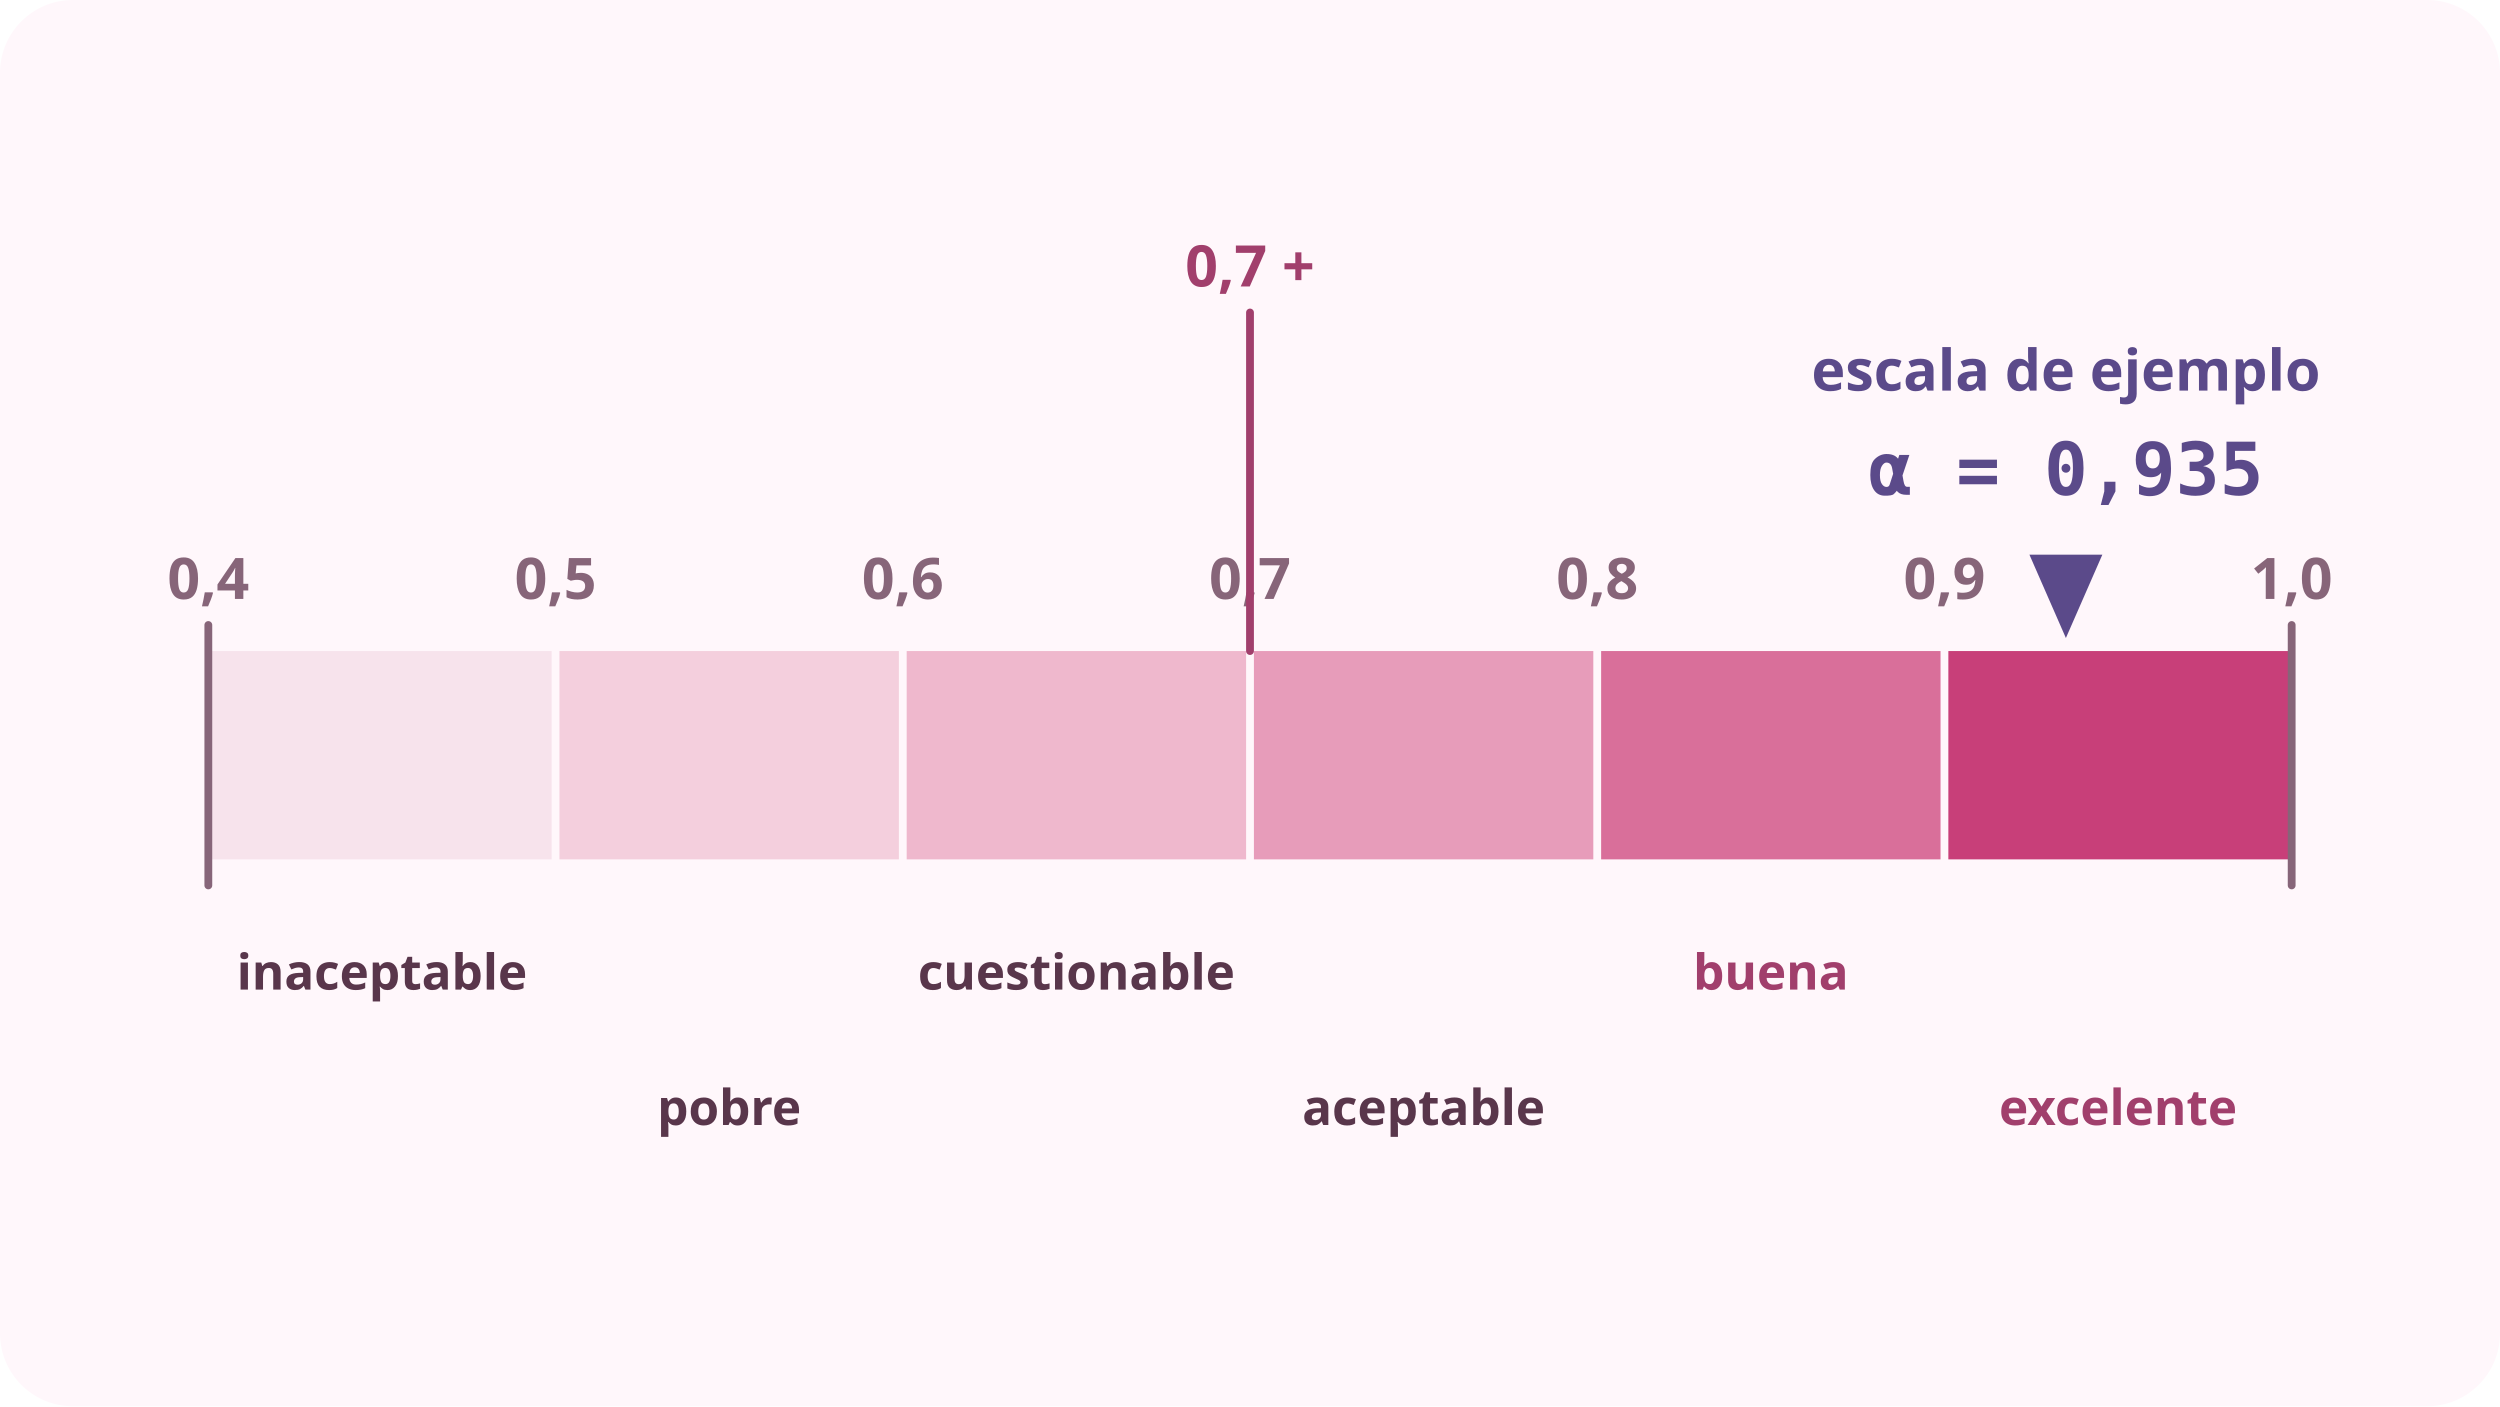
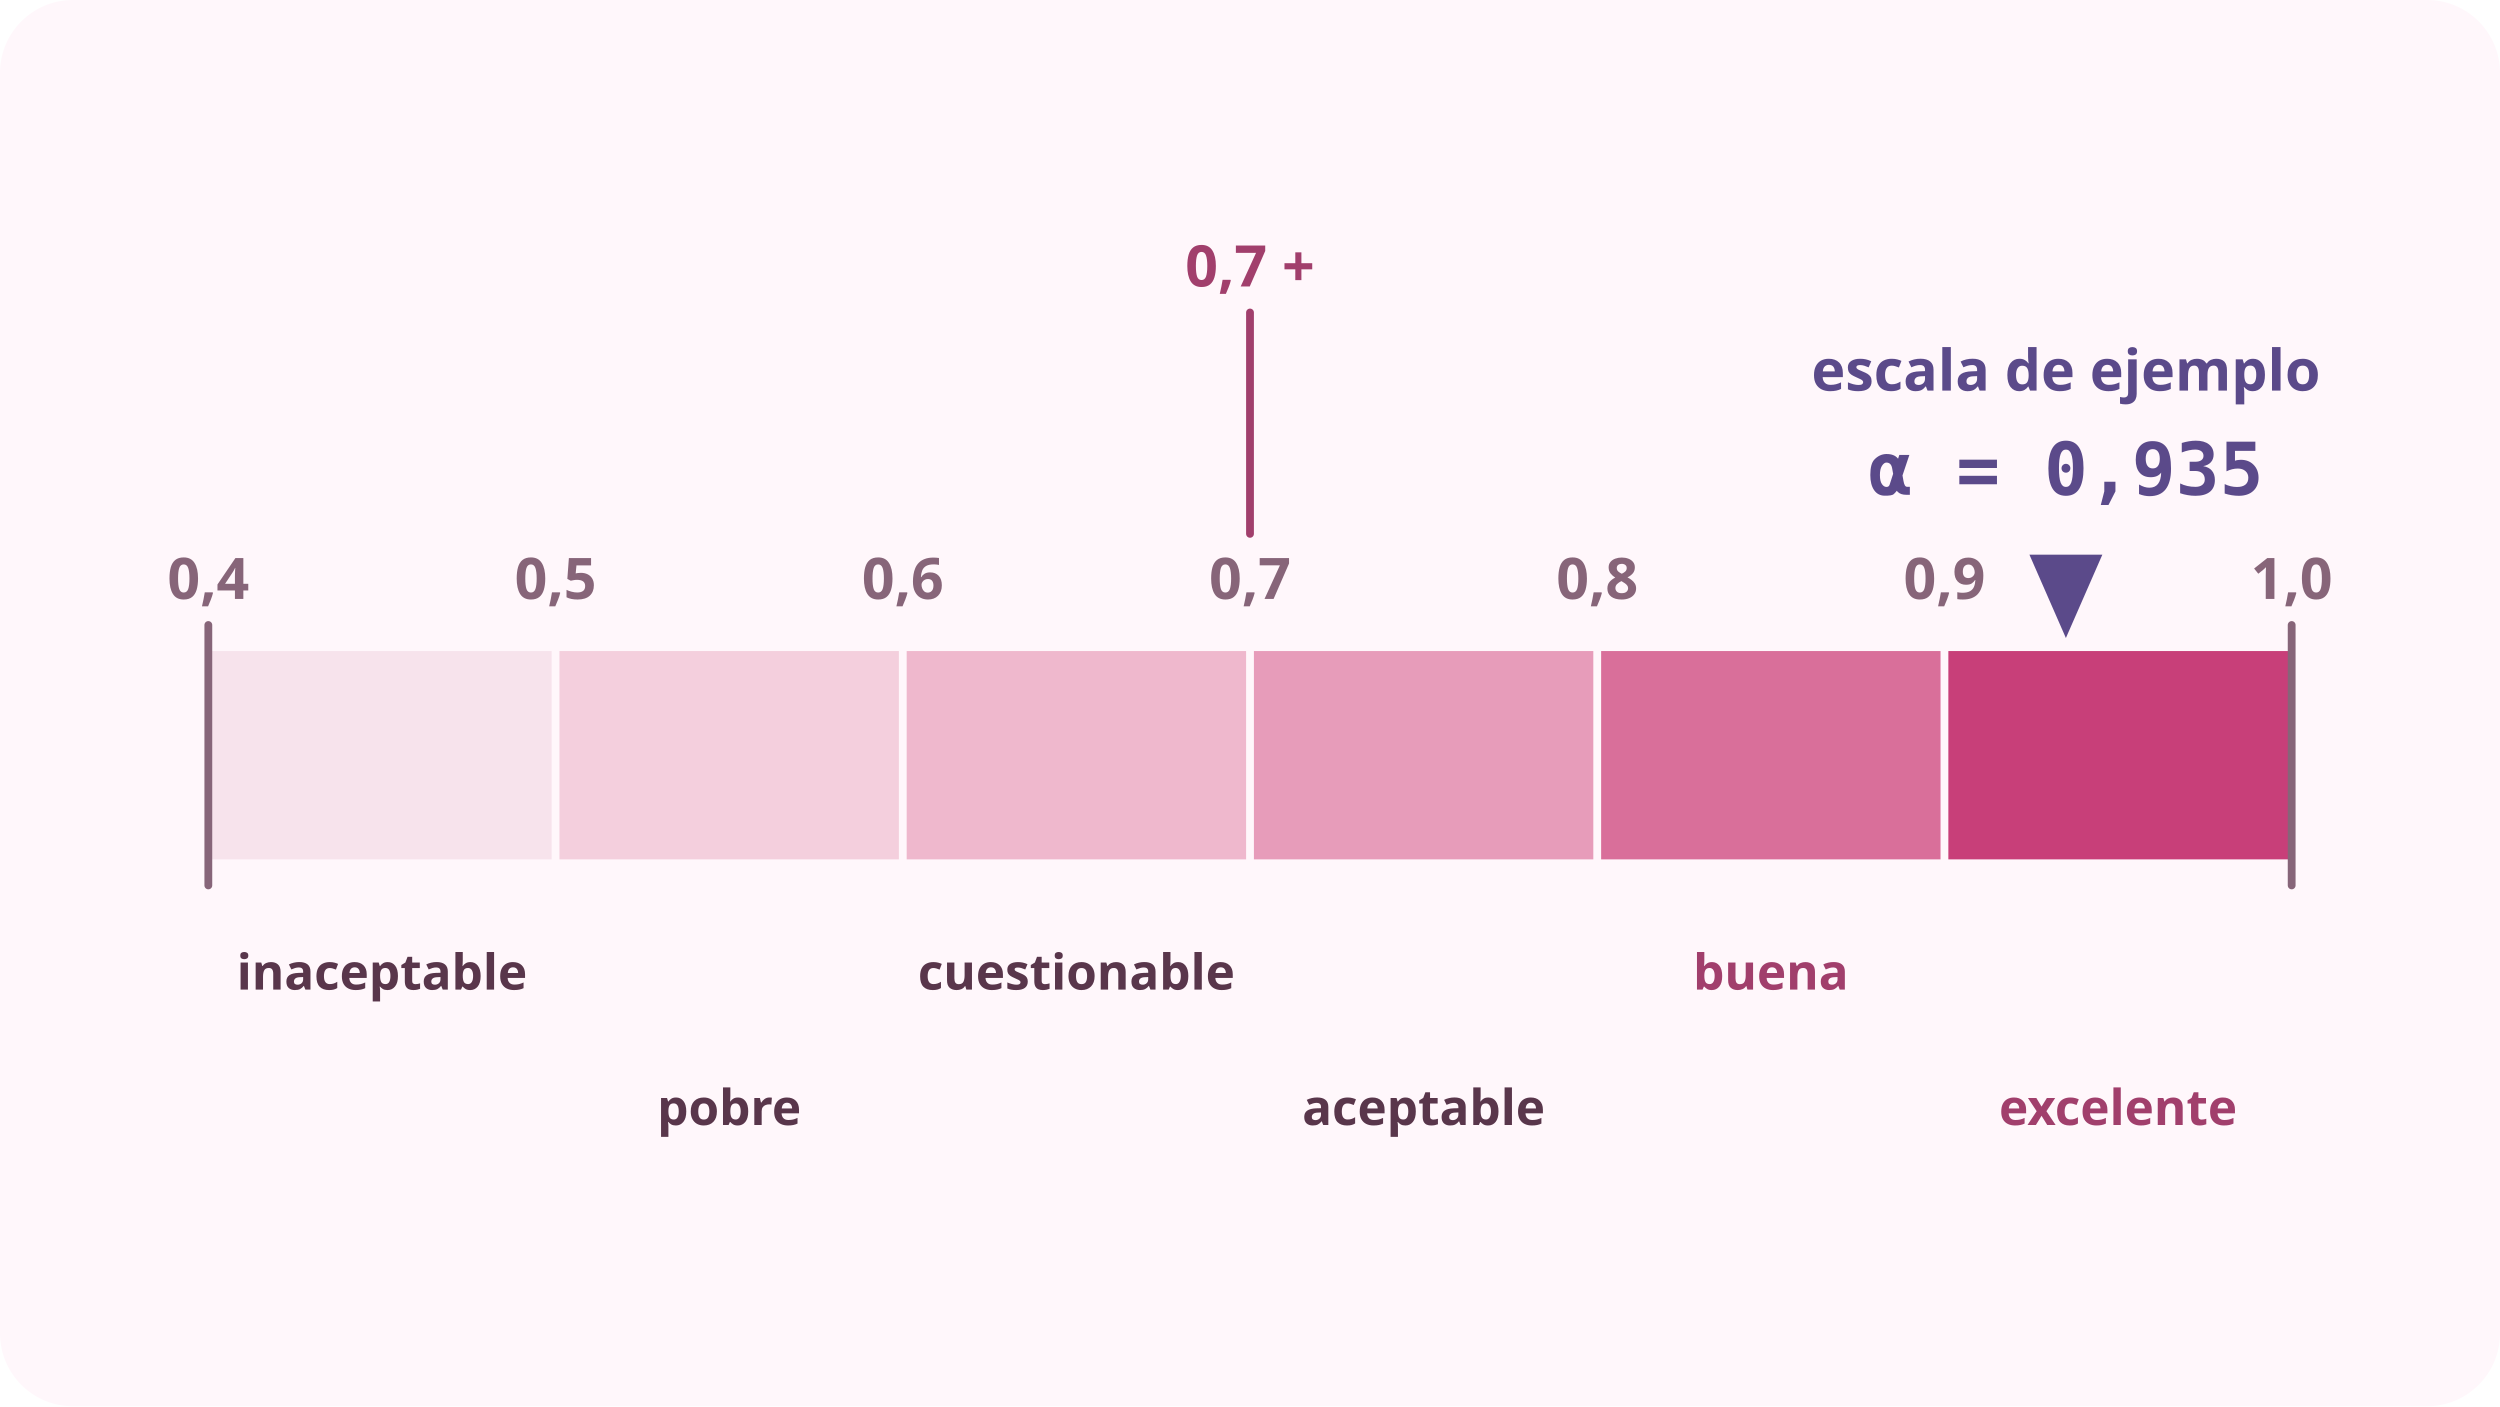
<svg xmlns="http://www.w3.org/2000/svg" viewBox="0 0 960 540" role="img" aria-label="Umbrales habituales del alfa de Cronbach, con la escala de ejemplo en 0,935.">
  <rect width="960" height="540" rx="28" fill="#fff7fb" />
  <rect x="80.0" y="250" width="133.3" height="80" fill="#f7e3ec" />
  <text x="146.667" y="380" fill="#59364b" font-size="19" font-weight="800" text-anchor="middle" font-family="system-ui,'PingFang SC','Noto Sans SC','Hiragino Sans',sans-serif">inaceptable</text>
  <rect x="213.3" y="250" width="133.3" height="80" fill="#f4cfdd" />
  <text x="280.0" y="432" fill="#59364b" font-size="19" font-weight="800" text-anchor="middle" font-family="system-ui,'PingFang SC','Noto Sans SC','Hiragino Sans',sans-serif">pobre</text>
  <rect x="346.7" y="250" width="133.3" height="80" fill="#efb8cd" />
  <text x="413.333" y="380" fill="#59364b" font-size="19" font-weight="800" text-anchor="middle" font-family="system-ui,'PingFang SC','Noto Sans SC','Hiragino Sans',sans-serif">cuestionable</text>
  <rect x="480.0" y="250" width="133.3" height="80" fill="#e79cba" />
  <text x="546.667" y="432" fill="#59364b" font-size="19" font-weight="800" text-anchor="middle" font-family="system-ui,'PingFang SC','Noto Sans SC','Hiragino Sans',sans-serif">aceptable</text>
  <rect x="613.3" y="250" width="133.3" height="80" fill="#d96f9a" />
  <text x="680.0" y="380" fill="#a13f6c" font-size="19" font-weight="800" text-anchor="middle" font-family="system-ui,'PingFang SC','Noto Sans SC','Hiragino Sans',sans-serif">buena</text>
  <rect x="746.7" y="250" width="133.3" height="80" fill="#c83f79" />
  <text x="813.333" y="432" fill="#a13f6c" font-size="19" font-weight="800" text-anchor="middle" font-family="system-ui,'PingFang SC','Noto Sans SC','Hiragino Sans',sans-serif">excelente</text>
  <line x1="80.0" y1="240" x2="80.0" y2="340" stroke="#876579" stroke-width="3" stroke-linecap="round" />
  <text x="80.0" y="230" fill="#876579" font-size="22" font-weight="700" text-anchor="middle" font-family="system-ui,'PingFang SC','Noto Sans SC','Hiragino Sans',sans-serif">0,4</text>
  <line x1="213.333" y1="240" x2="213.333" y2="340" stroke="#fff7fb" stroke-width="3" stroke-linecap="round" />
  <text x="213.333" y="230" fill="#876579" font-size="22" font-weight="700" text-anchor="middle" font-family="system-ui,'PingFang SC','Noto Sans SC','Hiragino Sans',sans-serif">0,5</text>
  <line x1="346.667" y1="240" x2="346.667" y2="340" stroke="#fff7fb" stroke-width="3" stroke-linecap="round" />
  <text x="346.667" y="230" fill="#876579" font-size="22" font-weight="700" text-anchor="middle" font-family="system-ui,'PingFang SC','Noto Sans SC','Hiragino Sans',sans-serif">0,6</text>
  <line x1="480" y1="240" x2="480" y2="340" stroke="#fff7fb" stroke-width="3" stroke-linecap="round" />
  <text x="480" y="230" fill="#876579" font-size="22" font-weight="700" text-anchor="middle" font-family="system-ui,'PingFang SC','Noto Sans SC','Hiragino Sans',sans-serif">0,7</text>
  <line x1="613.333" y1="240" x2="613.333" y2="340" stroke="#fff7fb" stroke-width="3" stroke-linecap="round" />
  <text x="613.333" y="230" fill="#876579" font-size="22" font-weight="700" text-anchor="middle" font-family="system-ui,'PingFang SC','Noto Sans SC','Hiragino Sans',sans-serif">0,8</text>
  <line x1="746.667" y1="240" x2="746.667" y2="340" stroke="#fff7fb" stroke-width="3" stroke-linecap="round" />
  <text x="746.667" y="230" fill="#876579" font-size="22" font-weight="700" text-anchor="middle" font-family="system-ui,'PingFang SC','Noto Sans SC','Hiragino Sans',sans-serif">0,9</text>
  <line x1="880.0" y1="240" x2="880.0" y2="340" stroke="#876579" stroke-width="3" stroke-linecap="round" />
  <text x="880.0" y="230" fill="#876579" font-size="22" font-weight="700" text-anchor="middle" font-family="system-ui,'PingFang SC','Noto Sans SC','Hiragino Sans',sans-serif">1,0</text>
  <path d="M793.3 245 l-14 -32 h28 z" fill="#5b4a8a" />
  <text x="793.323" y="150" fill="#5b4a8a" font-size="22" font-weight="800" text-anchor="middle" font-family="system-ui,'PingFang SC','Noto Sans SC','Hiragino Sans',sans-serif">escala de ejemplo</text>
  <text x="793.323" y="190" fill="#5b4a8a" font-size="28" font-weight="800" text-anchor="middle" font-family="ui-monospace,Menlo,Consolas,monospace">α = 0,935</text>
-   <line x1="480" y1="120" x2="480" y2="250" stroke="#a13f6c" stroke-width="3" stroke-linecap="round" />
+   <line x1="480" y1="120" x2="480" y2="205" stroke="#a13f6c" stroke-width="3" stroke-linecap="round" />
  <text x="480" y="110" fill="#a13f6c" font-size="22" font-weight="800" text-anchor="middle" font-family="system-ui,'PingFang SC','Noto Sans SC','Hiragino Sans',sans-serif">0,7 +</text>
</svg>
